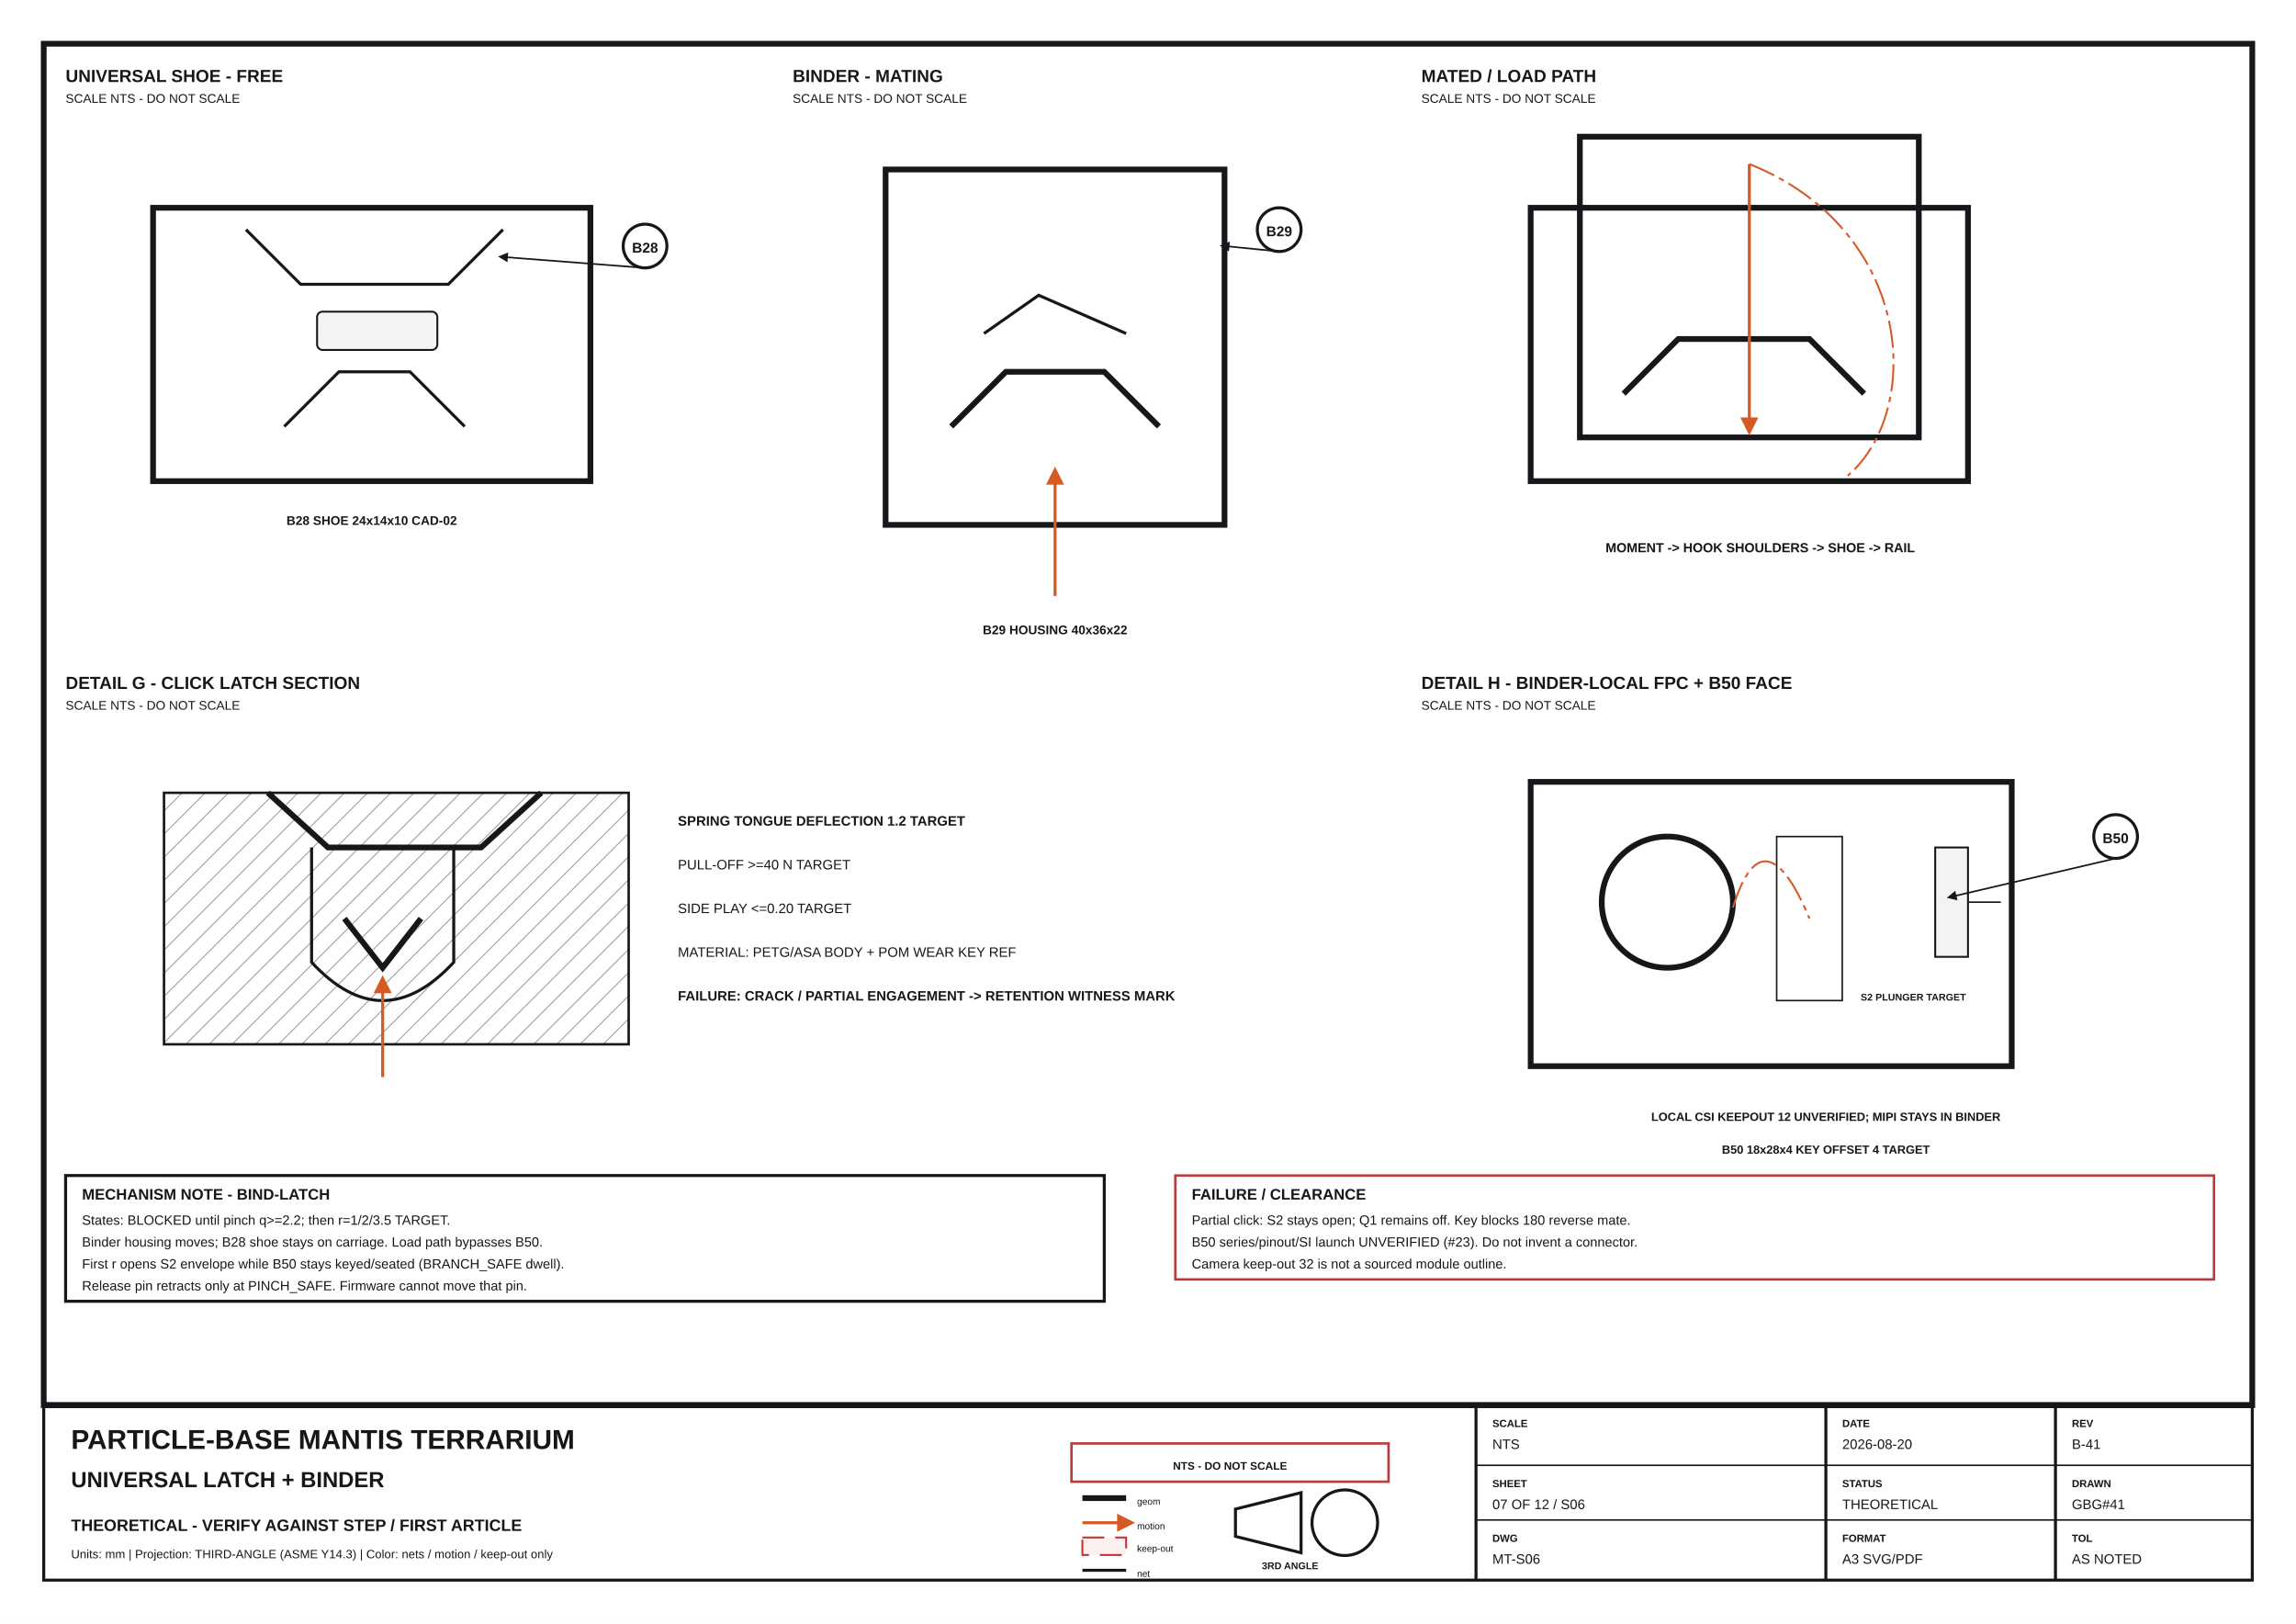
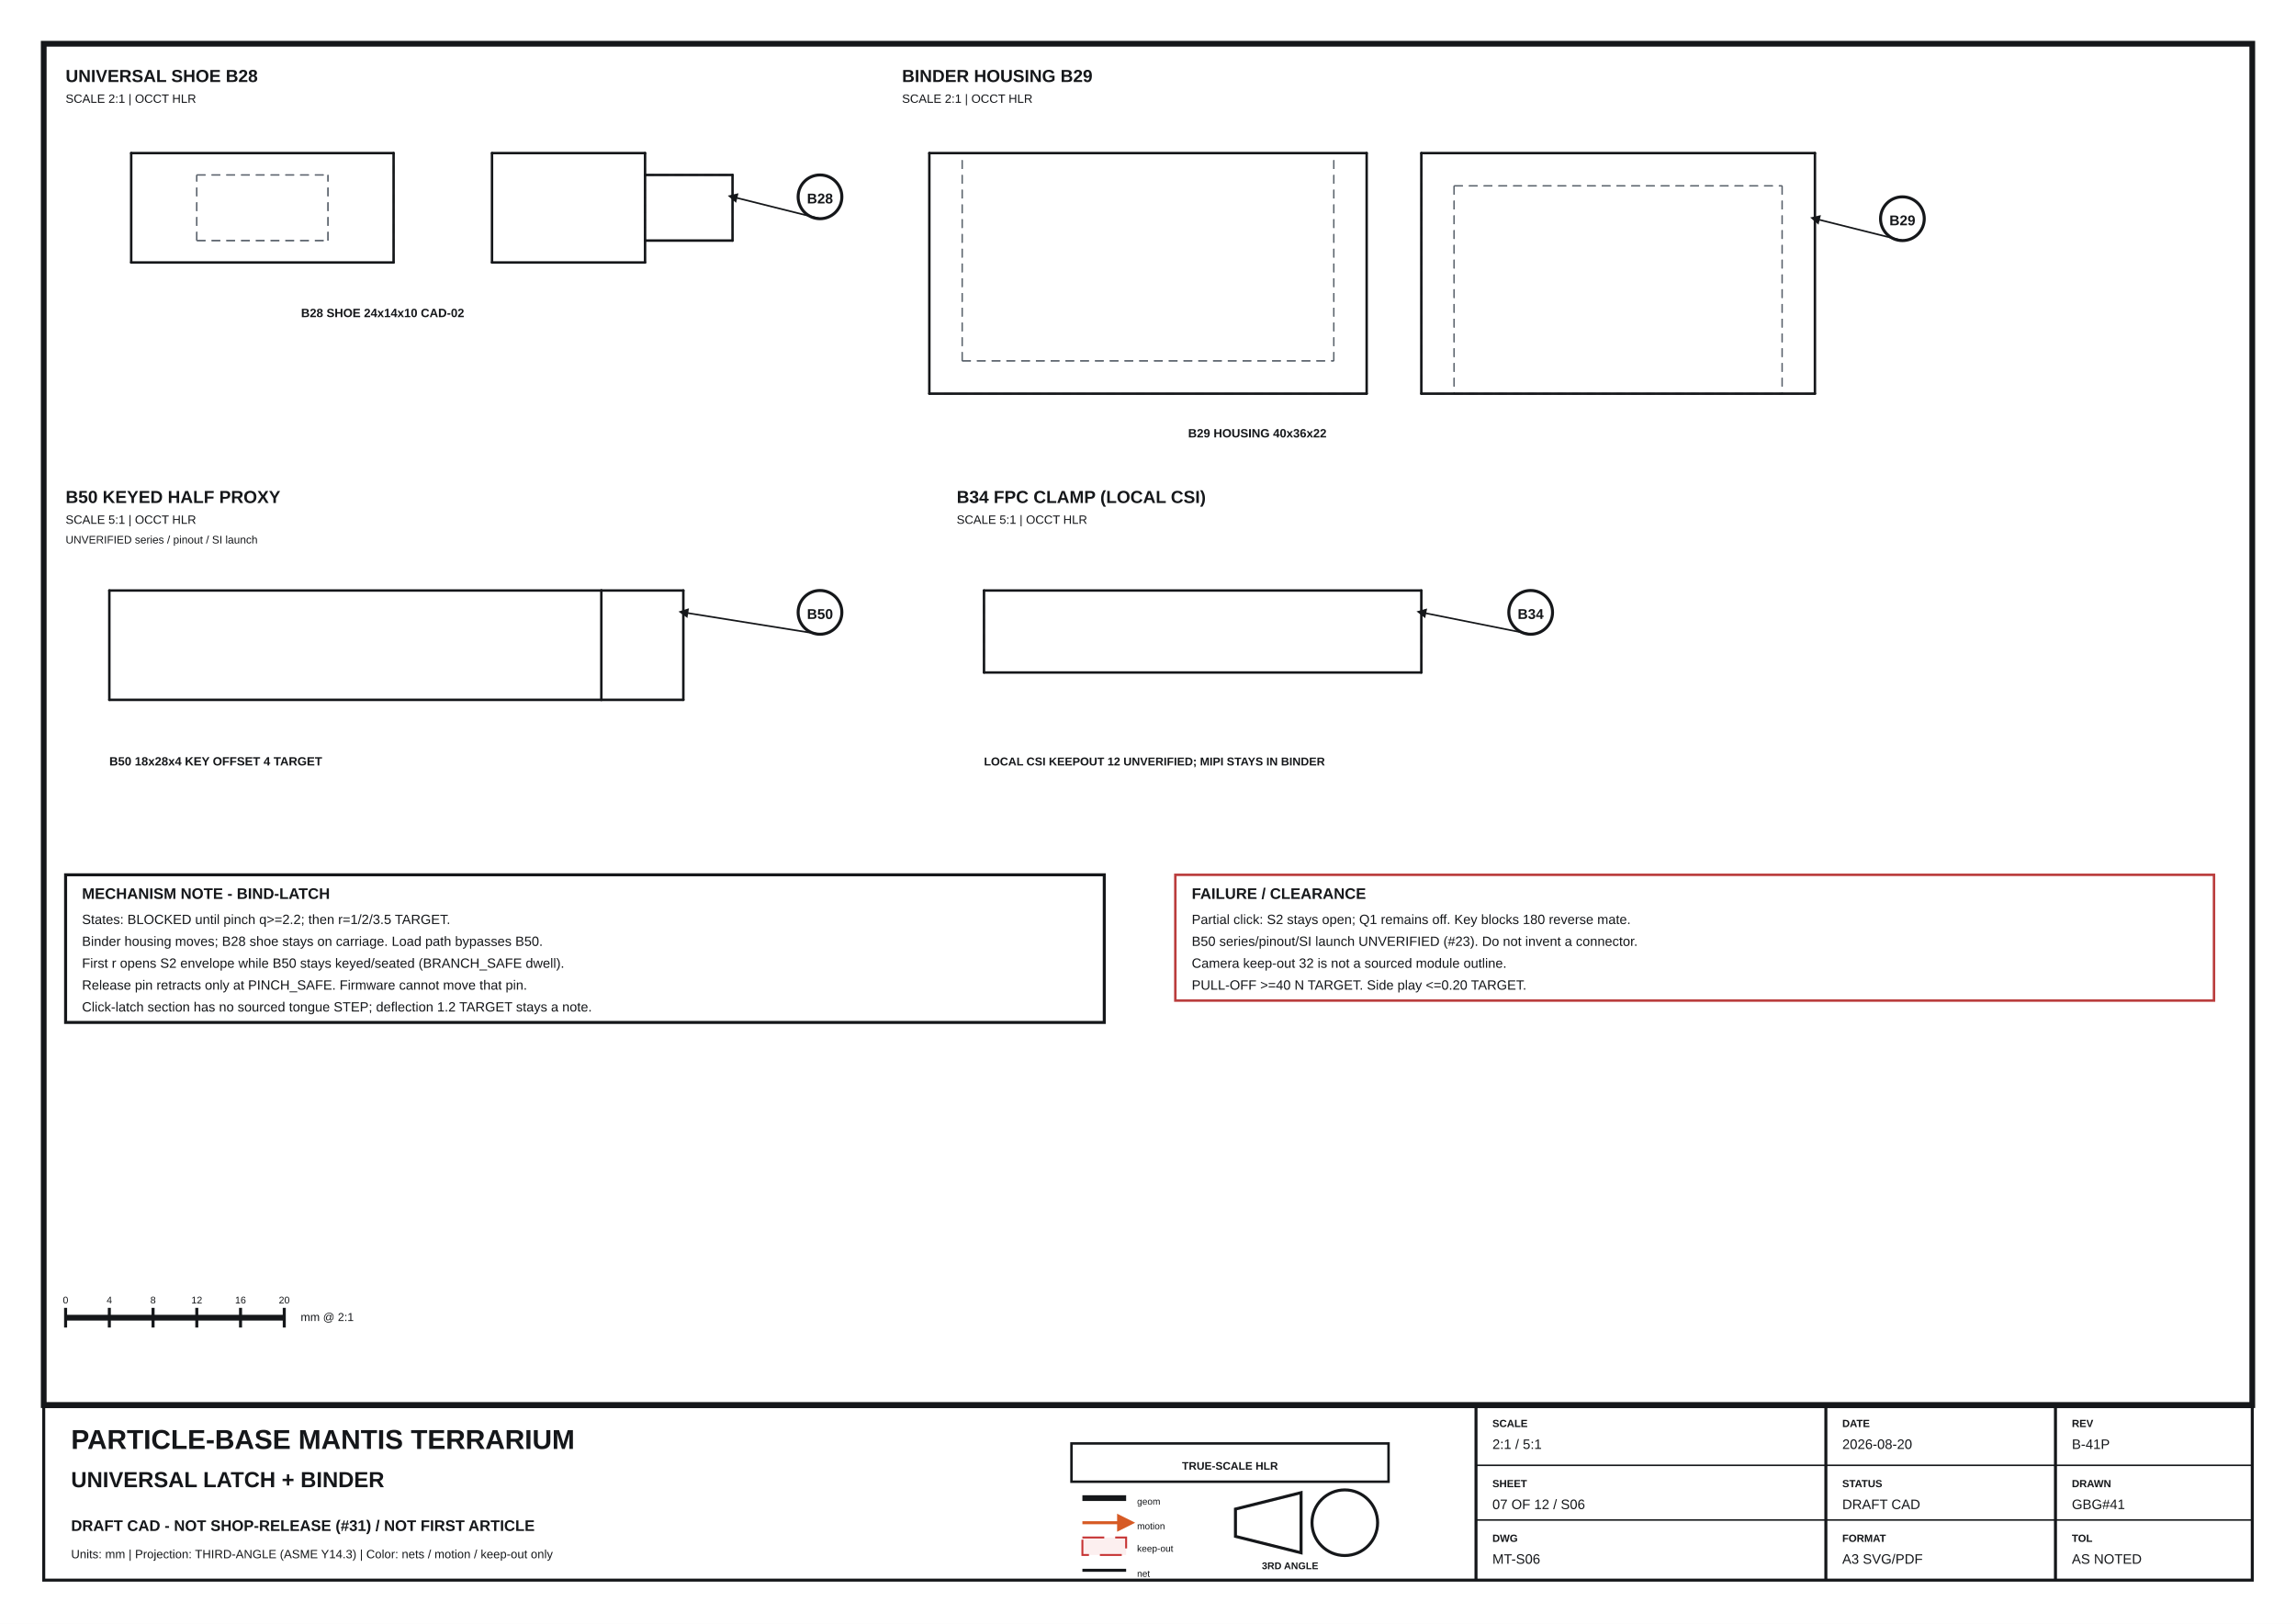
<svg xmlns="http://www.w3.org/2000/svg" width="420mm" height="297mm" viewBox="0 0 420 297">
  <rect width="420" height="297" fill="#ffffff" />
  <defs>
    <marker id="arr" markerWidth="6" markerHeight="6" refX="3" refY="3" orient="auto" markerUnits="strokeWidth">
      <path d="M0,0 L6,3 L0,6 z" fill="#15171a" />
    </marker>
    <marker id="arr-orange" markerWidth="6" markerHeight="6" refX="3" refY="3" orient="auto" markerUnits="strokeWidth">
      <path d="M0,0 L6,3 L0,6 z" fill="#d65a24" />
    </marker>
    <pattern id="hatch" width="3" height="3" patternUnits="userSpaceOnUse" patternTransform="rotate(45)">
      <line x1="0" y1="0" x2="0" y2="3" stroke="#7b7e83" stroke-width="0.25" />
    </pattern>
    <pattern id="screen" width="3" height="3" patternUnits="userSpaceOnUse">
      <path d="M0,0 L3,3 M3,0 L0,3" stroke="#88909a" stroke-width="0.18" />
    </pattern>
    <style>
    text { font-family: Arial, Helvetica, sans-serif; fill:#15171a; }
    .thin { stroke:#15171a; stroke-width:.28; fill:none; }
    .med { stroke:#15171a; stroke-width:.55; fill:none; }
    .heavy { stroke:#15171a; stroke-width:1.05; fill:none; }
-     .hidden { stroke:#59616b; stroke-width:.28; stroke-dasharray:2 1.2; fill:none; }
+     .hidden { stroke:#59616b; stroke-width:.22; stroke-dasharray:1.6 1.1; fill:none; }
    .phantom { stroke:#d65a24; stroke-width:.35; stroke-dasharray:5 1 1 1; fill:none; }
    .center { stroke:#73808d; stroke-width:.22; stroke-dasharray:4 1 1 1; fill:none; }
    .dim { stroke:#15171a; stroke-width:.25; fill:none; marker-start:url(#arr); marker-end:url(#arr); }
    .leader { stroke:#15171a; stroke-width:.3; fill:none; marker-end:url(#arr); }
    .motion { stroke:#d65a24; stroke-width:.55; fill:none; marker-end:url(#arr-orange); }
    .ref { fill:#ffffff; stroke:#15171a; stroke-width:.45; }
    .unverified { fill:#ffffff; stroke:#ba3d3d; stroke-width:.45; }
    .keepout { fill:#dd3c3c; fill-opacity:.08; stroke:#c63333; stroke-width:.35; stroke-dasharray:4 2; }
+     .hlr { stroke:#15171a; stroke-width:.45; fill:none; stroke-linecap:round; stroke-linejoin:round; }
+     .hlr-keep { stroke:#c63333; stroke-width:.4; fill:none; stroke-dasharray:3.5 2; }
    .metal { fill:#f3f3f3; stroke:#15171a; stroke-width:.35; }
    .plastic { fill:#ffffff; stroke:#15171a; stroke-width:.35; }
    .cut { fill:url(#hatch); stroke:#15171a; stroke-width:.45; }
  </style>
  </defs>
  <rect x="8" y="8" width="404" height="249.0" rx="0" class="heavy" />
-   <text x="12" y="15" font-size="3.2" font-weight="bold" text-anchor="start">UNIVERSAL SHOE - FREE</text>
-   <text x="12" y="18.8" font-size="2.3" font-weight="normal" text-anchor="start">SCALE NTS - DO NOT SCALE</text>
-   <rect x="28" y="38" width="80" height="50" rx="0" class="heavy" fill="#ffffff" />
-   <path d="M45 42 L55 52 L82 52 L92 42" class="med" />
-   <path d="M52 78 L62 68 L75 68 L85 78" class="med" />
-   <rect x="58" y="57" width="22" height="7" rx="1" class="metal" />
-   <text x="68" y="96" font-size="2.3" font-weight="bold" text-anchor="middle">B28 SHOE 24x14x10 CAD-02</text>
-   <circle cx="118" cy="45" r="4.0" class="med" fill="#ffffff" />
-   <text x="118" y="46.2" font-size="2.6" font-weight="bold" text-anchor="middle">B28</text>
-   <line x1="118" y1="49" x2="92" y2="47" class="leader" />
-   <text x="145" y="15" font-size="3.2" font-weight="bold" text-anchor="start">BINDER - MATING</text>
-   <text x="145" y="18.8" font-size="2.3" font-weight="normal" text-anchor="start">SCALE NTS - DO NOT SCALE</text>
-   <rect x="162" y="31" width="62" height="65" rx="0" class="heavy" fill="#ffffff" />
-   <path d="M174 78 L184 68 L202 68 L212 78" class="heavy" />
-   <path d="M180 61 L190 54 L206 61" class="med" />
-   <line x1="193" y1="109" x2="193" y2="87" class="motion" />
-   <text x="193" y="116" font-size="2.3" font-weight="bold" text-anchor="middle">B29 HOUSING 40x36x22</text>
-   <circle cx="234" cy="42" r="4.0" class="med" fill="#ffffff" />
-   <text x="234" y="43.2" font-size="2.6" font-weight="bold" text-anchor="middle">B29</text>
-   <line x1="234" y1="46" x2="224" y2="45" class="leader" />
-   <text x="260" y="15" font-size="3.2" font-weight="bold" text-anchor="start">MATED / LOAD PATH</text>
-   <text x="260" y="18.8" font-size="2.3" font-weight="normal" text-anchor="start">SCALE NTS - DO NOT SCALE</text>
-   <rect x="280" y="38" width="80" height="50" rx="0" class="heavy" fill="#ffffff" />
-   <rect x="289" y="25" width="62" height="55" rx="0" class="heavy" fill="#ffffff" />
-   <path d="M297 72 L307 62 L331 62 L341 72" class="heavy" />
-   <line x1="320" y1="30" x2="320" y2="78" class="motion" />
-   <path d="M320 30 C350 42 352 75 338 87" class="phantom" />
-   <text x="322" y="101" font-size="2.4" font-weight="bold" text-anchor="middle">MOMENT -&gt; HOOK SHOULDERS -&gt; SHOE -&gt; RAIL</text>
-   <text x="12" y="126" font-size="3.2" font-weight="bold" text-anchor="start">DETAIL G - CLICK LATCH SECTION</text>
-   <text x="12" y="129.8" font-size="2.3" font-weight="normal" text-anchor="start">SCALE NTS - DO NOT SCALE</text>
-   <rect x="30" y="145" width="85" height="46" rx="0" class="cut" />
-   <path d="M49 145 L60 155 L88 155 L99 145" class="heavy" />
-   <path d="M57 155 L57 176 Q70 190 83 176 L83 155" class="med" />
-   <path d="M63 168 L70 177 L77 168" class="heavy" />
-   <line x1="70" y1="197" x2="70" y2="180" class="motion" />
-   <text x="124" y="151" font-size="2.5" font-weight="bold" text-anchor="start">SPRING TONGUE DEFLECTION 1.2 TARGET</text>
-   <text x="124" y="159" font-size="2.5" font-weight="normal" text-anchor="start">PULL-OFF &gt;=40 N TARGET</text>
-   <text x="124" y="167" font-size="2.5" font-weight="normal" text-anchor="start">SIDE PLAY &lt;=0.20 TARGET</text>
-   <text x="124" y="175" font-size="2.5" font-weight="normal" text-anchor="start">MATERIAL: PETG/ASA BODY + POM WEAR KEY REF</text>
-   <text x="124" y="183" font-size="2.5" font-weight="bold" text-anchor="start" fill="#b52d2d">FAILURE: CRACK / PARTIAL ENGAGEMENT -&gt; RETENTION WITNESS MARK</text>
-   <text x="260" y="126" font-size="3.2" font-weight="bold" text-anchor="start">DETAIL H - BINDER-LOCAL FPC + B50 FACE</text>
-   <text x="260" y="129.8" font-size="2.3" font-weight="normal" text-anchor="start">SCALE NTS - DO NOT SCALE</text>
-   <rect x="280" y="143" width="88" height="52" rx="0" class="heavy" fill="#ffffff" />
-   <circle cx="305" cy="165" r="12" class="heavy" fill="#ffffff" />
-   <rect x="325" y="153" width="12" height="30" rx="0" class="thin" fill="#ffffff" />
-   <path d="M317 166 C321 153 326 156 331 168" class="phantom" />
-   <rect x="354" y="155" width="6" height="20" rx="0" class="metal" />
-   <line x1="360" y1="165" x2="366" y2="165" class="thin" />
-   <text x="350" y="183" font-size="1.8" font-weight="bold" text-anchor="middle" fill="#b52d2d">S2 PLUNGER TARGET</text>
-   <text x="334" y="205" font-size="2.15" font-weight="bold" text-anchor="middle">LOCAL CSI KEEPOUT 12 UNVERIFIED; MIPI STAYS IN BINDER</text>
-   <text x="334" y="211" font-size="2.15" font-weight="bold" text-anchor="middle">B50 18x28x4 KEY OFFSET 4 TARGET</text>
-   <circle cx="387" cy="153" r="4.0" class="med" fill="#ffffff" />
-   <text x="387" y="154.2" font-size="2.6" font-weight="bold" text-anchor="middle">B50</text>
-   <line x1="387" y1="157" x2="357" y2="164" class="leader" />
-   <rect x="12" y="215" width="190" height="23.0" rx="0" class="med" fill="#ffffff" />
-   <text x="15" y="219.4" font-size="2.8" font-weight="bold" text-anchor="start">MECHANISM NOTE - BIND-LATCH</text>
-   <text x="15" y="224" font-size="2.45" font-weight="normal" text-anchor="start">States: BLOCKED until pinch q&gt;=2.2; then r=1/2/3.5 TARGET.</text>
-   <text x="15" y="228" font-size="2.45" font-weight="normal" text-anchor="start">Binder housing moves; B28 shoe stays on carriage. Load path bypasses B50.</text>
-   <text x="15" y="232" font-size="2.45" font-weight="normal" text-anchor="start">First r opens S2 envelope while B50 stays keyed/seated (BRANCH_SAFE dwell).</text>
-   <text x="15" y="236" font-size="2.45" font-weight="normal" text-anchor="start">Release pin retracts only at PINCH_SAFE. Firmware cannot move that pin.</text>
-   <rect x="215" y="215" width="190" height="19.0" rx="0" class="unverified" fill="#ffffff" />
-   <text x="218" y="219.4" font-size="2.8" font-weight="bold" text-anchor="start">FAILURE / CLEARANCE</text>
-   <text x="218" y="224" font-size="2.45" font-weight="normal" text-anchor="start">Partial click: S2 stays open; Q1 remains off. Key blocks 180 reverse mate.</text>
-   <text x="218" y="228" font-size="2.45" font-weight="normal" text-anchor="start">B50 series/pinout/SI launch UNVERIFIED (#23). Do not invent a connector.</text>
-   <text x="218" y="232" font-size="2.45" font-weight="normal" text-anchor="start">Camera keep-out 32 is not a sourced module outline.</text>
+   <text x="12" y="15" font-size="3.2" font-weight="bold" text-anchor="start">UNIVERSAL SHOE B28</text>
+   <text x="12" y="18.8" font-size="2.2" font-weight="normal" text-anchor="start">SCALE 2:1  |  OCCT HLR</text>
+   <path d="M24.000 48.000 L24.000 28.000" class="hidden" />
+   <path d="M24.000 28.000 L72.000 28.000" class="hidden" />
+   <path d="M24.000 48.000 L72.000 48.000" class="hidden" />
+   <path d="M72.000 48.000 L72.000 28.000" class="hidden" />
+   <path d="M36.000 32.000 L60.000 32.000" class="hidden" />
+   <path d="M36.000 44.000 L36.000 32.000" class="hidden" />
+   <path d="M36.000 44.000 L60.000 44.000" class="hidden" />
+   <path d="M60.000 44.000 L60.000 32.000" class="hidden" />
+   <path d="M36.000 32.000 L60.000 32.000" class="hidden" />
+   <path d="M60.000 44.000 L60.000 32.000" class="hidden" />
+   <path d="M36.000 44.000 L60.000 44.000" class="hidden" />
+   <path d="M36.000 44.000 L36.000 32.000" class="hidden" />
+   <path d="M24.000 48.000 L24.000 28.000" class="hlr" />
+   <path d="M24.000 48.000 L72.000 48.000" class="hlr" />
+   <path d="M24.000 28.000 L72.000 28.000" class="hlr" />
+   <path d="M72.000 48.000 L72.000 28.000" class="hlr" />
+   <path d="M90.000 28.000 L90.000 48.000" class="hidden" />
+   <path d="M90.000 48.000 L118.000 48.000" class="hidden" />
+   <path d="M118.000 28.000 L118.000 48.000" class="hidden" />
+   <path d="M118.000 32.000 L118.000 44.000" class="hidden" />
+   <path d="M118.000 32.000 L118.000 44.000" class="hidden" />
+   <path d="M90.000 28.000 L118.000 28.000" class="hidden" />
+   <path d="M118.000 44.000 L134.000 44.000" class="hidden" />
+   <path d="M118.000 32.000 L134.000 32.000" class="hidden" />
+   <path d="M134.000 32.000 L134.000 44.000" class="hidden" />
+   <path d="M90.000 28.000 L90.000 48.000" class="hlr" />
+   <path d="M90.000 28.000 L118.000 28.000" class="hlr" />
+   <path d="M118.000 28.000 L118.000 48.000" class="hlr" />
+   <path d="M90.000 48.000 L118.000 48.000" class="hlr" />
+   <path d="M118.000 44.000 L134.000 44.000" class="hlr" />
+   <path d="M118.000 32.000 L134.000 32.000" class="hlr" />
+   <path d="M134.000 32.000 L134.000 44.000" class="hlr" />
+   <circle cx="150" cy="36" r="4.0" class="med" fill="#ffffff" />
+   <text x="150" y="37.2" font-size="2.6" font-weight="bold" text-anchor="middle">B28</text>
+   <line x1="150" y1="40" x2="134" y2="36" class="leader" />
+   <text x="70" y="58" font-size="2.2" font-weight="bold" text-anchor="middle">B28 SHOE 24x14x10 CAD-02</text>
+   <text x="165" y="15" font-size="3.2" font-weight="bold" text-anchor="start">BINDER HOUSING B29</text>
+   <text x="165" y="18.8" font-size="2.2" font-weight="normal" text-anchor="start">SCALE 2:1  |  OCCT HLR</text>
+   <path d="M170.000 72.000 L170.000 28.000" class="hidden" />
+   <path d="M170.000 28.000 L250.000 28.000" class="hidden" />
+   <path d="M176.000 28.000 L244.000 28.000" class="hidden" />
+   <path d="M176.000 28.000 L244.000 28.000" class="hidden" />
+   <path d="M170.000 72.000 L250.000 72.000" class="hidden" />
+   <path d="M250.000 72.000 L250.000 28.000" class="hidden" />
+   <path d="M176.000 66.000 L176.000 28.000" class="hidden" />
+   <path d="M176.000 66.000 L176.000 28.000" class="hidden" />
+   <path d="M176.000 66.000 L244.000 66.000" class="hidden" />
+   <path d="M244.000 66.000 L244.000 28.000" class="hidden" />
+   <path d="M244.000 66.000 L244.000 28.000" class="hidden" />
+   <path d="M176.000 66.000 L244.000 66.000" class="hidden" />
+   <path d="M170.000 72.000 L170.000 28.000" class="hlr" />
+   <path d="M170.000 72.000 L250.000 72.000" class="hlr" />
+   <path d="M170.000 28.000 L250.000 28.000" class="hlr" />
+   <path d="M250.000 72.000 L250.000 28.000" class="hlr" />
+   <path d="M260.000 28.000 L260.000 72.000" class="hidden" />
+   <path d="M260.000 72.000 L332.000 72.000" class="hidden" />
+   <path d="M266.000 72.000 L326.000 72.000" class="hidden" />
+   <path d="M266.000 72.000 L326.000 72.000" class="hidden" />
+   <path d="M332.000 28.000 L332.000 72.000" class="hidden" />
+   <path d="M260.000 28.000 L332.000 28.000" class="hidden" />
+   <path d="M266.000 34.000 L266.000 72.000" class="hidden" />
+   <path d="M266.000 34.000 L326.000 34.000" class="hidden" />
+   <path d="M326.000 34.000 L326.000 72.000" class="hidden" />
+   <path d="M266.000 34.000 L266.000 72.000" class="hidden" />
+   <path d="M266.000 34.000 L326.000 34.000" class="hidden" />
+   <path d="M326.000 34.000 L326.000 72.000" class="hidden" />
+   <path d="M260.000 28.000 L260.000 72.000" class="hlr" />
+   <path d="M260.000 28.000 L332.000 28.000" class="hlr" />
+   <path d="M332.000 28.000 L332.000 72.000" class="hlr" />
+   <path d="M260.000 72.000 L332.000 72.000" class="hlr" />
+   <circle cx="348" cy="40" r="4.0" class="med" fill="#ffffff" />
+   <text x="348" y="41.2" font-size="2.6" font-weight="bold" text-anchor="middle">B29</text>
+   <line x1="348" y1="44" x2="332" y2="40" class="leader" />
+   <text x="230" y="80" font-size="2.2" font-weight="bold" text-anchor="middle">B29 HOUSING 40x36x22</text>
+   <text x="12" y="92" font-size="3.2" font-weight="bold" text-anchor="start">B50 KEYED HALF PROXY</text>
+   <text x="12" y="95.8" font-size="2.2" font-weight="normal" text-anchor="start">SCALE 5:1  |  OCCT HLR</text>
+   <text x="12" y="99.4" font-size="2.0" font-weight="normal" text-anchor="start">UNVERIFIED series / pinout / SI launch</text>
+   <path d="M20.000 128.000 L20.000 108.000" class="hidden" />
+   <path d="M20.000 108.000 L110.000 108.000" class="hidden" />
+   <path d="M20.000 128.000 L110.000 128.000" class="hidden" />
+   <path d="M110.000 128.000 L110.000 108.000" class="hidden" />
+   <path d="M110.000 128.000 L110.000 108.000" class="hidden" />
+   <path d="M110.000 108.000 L125.000 108.000" class="hidden" />
+   <path d="M110.000 128.000 L110.000 108.000" class="hidden" />
+   <path d="M110.000 128.000 L125.000 128.000" class="hidden" />
+   <path d="M125.000 128.000 L125.000 108.000" class="hidden" />
+   <path d="M20.000 128.000 L20.000 108.000" class="hlr" />
+   <path d="M20.000 128.000 L110.000 128.000" class="hlr" />
+   <path d="M20.000 108.000 L110.000 108.000" class="hlr" />
+   <path d="M110.000 128.000 L110.000 108.000" class="hlr" />
+   <path d="M110.000 108.000 L125.000 108.000" class="hlr" />
+   <path d="M110.000 128.000 L125.000 128.000" class="hlr" />
+   <path d="M125.000 128.000 L125.000 108.000" class="hlr" />
+   <circle cx="150" cy="112" r="4.0" class="med" fill="#ffffff" />
+   <text x="150" y="113.2" font-size="2.6" font-weight="bold" text-anchor="middle">B50</text>
+   <line x1="150" y1="116" x2="125" y2="112" class="leader" />
+   <text x="20" y="140" font-size="2.2" font-weight="bold" text-anchor="start">B50 18x28x4 KEY OFFSET 4 TARGET</text>
+   <text x="175" y="92" font-size="3.2" font-weight="bold" text-anchor="start">B34 FPC CLAMP (LOCAL CSI)</text>
+   <text x="175" y="95.8" font-size="2.2" font-weight="normal" text-anchor="start">SCALE 5:1  |  OCCT HLR</text>
+   <path d="M180.000 123.000 L180.000 108.000" class="hidden" />
+   <path d="M260.000 123.000 L260.000 108.000" class="hidden" />
+   <path d="M180.000 123.000 L260.000 123.000" class="hidden" />
+   <path d="M180.000 108.000 L260.000 108.000" class="hidden" />
+   <path d="M180.000 123.000 L180.000 108.000" class="hlr" />
+   <path d="M260.000 123.000 L260.000 108.000" class="hlr" />
+   <path d="M180.000 123.000 L260.000 123.000" class="hlr" />
+   <path d="M180.000 108.000 L260.000 108.000" class="hlr" />
+   <circle cx="280" cy="112" r="4.0" class="med" fill="#ffffff" />
+   <text x="280" y="113.2" font-size="2.6" font-weight="bold" text-anchor="middle">B34</text>
+   <line x1="280" y1="116" x2="260" y2="112" class="leader" />
+   <text x="180" y="140" font-size="2.1" font-weight="bold" text-anchor="start" fill="#ba3d3d">LOCAL CSI KEEPOUT 12 UNVERIFIED; MIPI STAYS IN BINDER</text>
+   <rect x="12" y="160" width="190" height="27.0" rx="0" class="med" fill="#ffffff" />
+   <text x="15" y="164.4" font-size="2.8" font-weight="bold" text-anchor="start">MECHANISM NOTE - BIND-LATCH</text>
+   <text x="15" y="169" font-size="2.45" font-weight="normal" text-anchor="start">States: BLOCKED until pinch q&gt;=2.2; then r=1/2/3.5 TARGET.</text>
+   <text x="15" y="173" font-size="2.45" font-weight="normal" text-anchor="start">Binder housing moves; B28 shoe stays on carriage. Load path bypasses B50.</text>
+   <text x="15" y="177" font-size="2.45" font-weight="normal" text-anchor="start">First r opens S2 envelope while B50 stays keyed/seated (BRANCH_SAFE dwell).</text>
+   <text x="15" y="181" font-size="2.45" font-weight="normal" text-anchor="start">Release pin retracts only at PINCH_SAFE. Firmware cannot move that pin.</text>
+   <text x="15" y="185" font-size="2.45" font-weight="normal" text-anchor="start">Click-latch section has no sourced tongue STEP; deflection 1.2 TARGET stays a note.</text>
+   <rect x="215" y="160" width="190" height="23.0" rx="0" class="unverified" fill="#ffffff" />
+   <text x="218" y="164.4" font-size="2.8" font-weight="bold" text-anchor="start">FAILURE / CLEARANCE</text>
+   <text x="218" y="169" font-size="2.45" font-weight="normal" text-anchor="start">Partial click: S2 stays open; Q1 remains off. Key blocks 180 reverse mate.</text>
+   <text x="218" y="173" font-size="2.45" font-weight="normal" text-anchor="start">B50 series/pinout/SI launch UNVERIFIED (#23). Do not invent a connector.</text>
+   <text x="218" y="177" font-size="2.45" font-weight="normal" text-anchor="start">Camera keep-out 32 is not a sourced module outline.</text>
+   <text x="218" y="181" font-size="2.45" font-weight="normal" text-anchor="start">PULL-OFF &gt;=40 N TARGET. Side play &lt;=0.20 TARGET.</text>
+   <line x1="12" y1="241" x2="52.0" y2="241" class="heavy" />
+   <line x1="12.0" y1="239.2" x2="12.0" y2="242.8" class="med" />
+   <text x="12.0" y="238.4" font-size="1.8" font-weight="normal" text-anchor="middle">0</text>
+   <line x1="20.0" y1="239.2" x2="20.0" y2="242.8" class="med" />
+   <text x="20.0" y="238.4" font-size="1.8" font-weight="normal" text-anchor="middle">4</text>
+   <line x1="28.0" y1="239.2" x2="28.0" y2="242.8" class="med" />
+   <text x="28.0" y="238.4" font-size="1.8" font-weight="normal" text-anchor="middle">8</text>
+   <line x1="36.0" y1="239.2" x2="36.0" y2="242.8" class="med" />
+   <text x="36.0" y="238.4" font-size="1.8" font-weight="normal" text-anchor="middle">12</text>
+   <line x1="44.0" y1="239.2" x2="44.0" y2="242.8" class="med" />
+   <text x="44.0" y="238.4" font-size="1.8" font-weight="normal" text-anchor="middle">16</text>
+   <line x1="52.0" y1="239.2" x2="52.0" y2="242.8" class="med" />
+   <text x="52.0" y="238.4" font-size="1.8" font-weight="normal" text-anchor="middle">20</text>
+   <text x="55.0" y="241.6" font-size="2.1" font-weight="normal" text-anchor="start">mm  @ 2:1</text>
  <line x1="8" y1="257.0" x2="412" y2="257.0" class="heavy" />
  <rect x="8" y="257.0" width="404" height="32" rx="0" class="med" />
  <line x1="270" y1="257.0" x2="270" y2="289" class="med" />
  <line x1="334" y1="257.0" x2="334" y2="289" class="med" />
  <line x1="376" y1="257.0" x2="376" y2="289" class="med" />
  <line x1="270" y1="268.0" x2="412" y2="268.0" class="thin" />
  <line x1="270" y1="278.0" x2="412" y2="278.0" class="thin" />
  <text x="13" y="265.0" font-size="5.0" font-weight="bold" text-anchor="start">PARTICLE-BASE MANTIS TERRARIUM</text>
  <text x="13" y="272.0" font-size="4.0" font-weight="bold" text-anchor="start">UNIVERSAL LATCH + BINDER</text>
-   <text x="13" y="280.0" font-size="3.0" font-weight="bold" text-anchor="start" fill="#ba3d3d">THEORETICAL - VERIFY AGAINST STEP / FIRST ARTICLE</text>
+   <text x="13" y="280.0" font-size="2.8" font-weight="bold" text-anchor="start" fill="#ba3d3d">DRAFT CAD - NOT SHOP-RELEASE (#31) / NOT FIRST ARTICLE</text>
  <text x="13" y="285.0" font-size="2.2" font-weight="normal" text-anchor="start">Units: mm | Projection: THIRD-ANGLE (ASME Y14.3) | Color: nets / motion / keep-out only</text>
  <text x="273" y="261.0" font-size="1.9" font-weight="bold" text-anchor="start">SCALE</text>
-   <text x="273" y="265.0" font-size="2.5" font-weight="normal" text-anchor="start">NTS</text>
+   <text x="273" y="265.0" font-size="2.5" font-weight="normal" text-anchor="start">2:1 / 5:1</text>
  <text x="337" y="261.0" font-size="1.9" font-weight="bold" text-anchor="start">DATE</text>
  <text x="337" y="265.0" font-size="2.5" font-weight="normal" text-anchor="start">2026-08-20</text>
  <text x="379" y="261.0" font-size="1.9" font-weight="bold" text-anchor="start">REV</text>
-   <text x="379" y="265.0" font-size="2.5" font-weight="normal" text-anchor="start">B-41</text>
+   <text x="379" y="265.0" font-size="2.5" font-weight="normal" text-anchor="start">B-41P</text>
  <text x="273" y="272.0" font-size="1.9" font-weight="bold" text-anchor="start">SHEET</text>
  <text x="273" y="276.0" font-size="2.5" font-weight="normal" text-anchor="start">07 OF 12 / S06</text>
  <text x="337" y="272.0" font-size="1.9" font-weight="bold" text-anchor="start">STATUS</text>
-   <text x="337" y="276.0" font-size="2.5" font-weight="normal" text-anchor="start">THEORETICAL</text>
+   <text x="337" y="276.0" font-size="2.5" font-weight="normal" text-anchor="start">DRAFT CAD</text>
  <text x="379" y="272.0" font-size="1.9" font-weight="bold" text-anchor="start">DRAWN</text>
  <text x="379" y="276.0" font-size="2.5" font-weight="normal" text-anchor="start">GBG#41</text>
  <text x="273" y="282.0" font-size="1.9" font-weight="bold" text-anchor="start">DWG</text>
  <text x="273" y="286.0" font-size="2.5" font-weight="normal" text-anchor="start">MT-S06</text>
  <text x="337" y="282.0" font-size="1.9" font-weight="bold" text-anchor="start">FORMAT</text>
  <text x="337" y="286.0" font-size="2.5" font-weight="normal" text-anchor="start">A3 SVG/PDF</text>
  <text x="379" y="282.0" font-size="1.9" font-weight="bold" text-anchor="start">TOL</text>
  <text x="379" y="286.0" font-size="2.5" font-weight="normal" text-anchor="start">AS NOTED</text>
  <path d="M226 276.0 L238 273.0 L238 284.0 L226 281.0 Z" class="med" />
  <circle cx="246" cy="278.5" r="6" class="med" />
  <text x="236" y="287.0" font-size="1.8" font-weight="bold" text-anchor="middle">3RD ANGLE</text>
-   <rect x="196" y="264.0" width="58" height="7" rx="0" class="unverified" />
-   <text x="225" y="268.8" font-size="2.0" font-weight="bold" text-anchor="middle" fill="#ba3d3d">NTS - DO NOT SCALE</text>
+   <rect x="196" y="264.0" width="58" height="7" rx="0" class="ref" />
+   <text x="225" y="268.8" font-size="2.0" font-weight="bold" text-anchor="middle">TRUE-SCALE HLR</text>
  <line x1="198" y1="274.0" x2="206" y2="274.0" class="heavy" />
  <text x="208" y="275.2" font-size="1.7" font-weight="normal" text-anchor="start">geom</text>
  <line x1="198" y1="278.5" x2="206" y2="278.5" class="motion" />
  <text x="208" y="279.7" font-size="1.7" font-weight="normal" text-anchor="start">motion</text>
  <rect x="198" y="281.2" width="8" height="3.2" rx="0" class="keepout" />
  <text x="208" y="283.8" font-size="1.7" font-weight="normal" text-anchor="start">keep-out</text>
  <line x1="198" y1="287.2" x2="206" y2="287.2" class="med" stroke="#0a7891" />
  <text x="208" y="288.4" font-size="1.7" font-weight="normal" text-anchor="start">net</text>
</svg>
